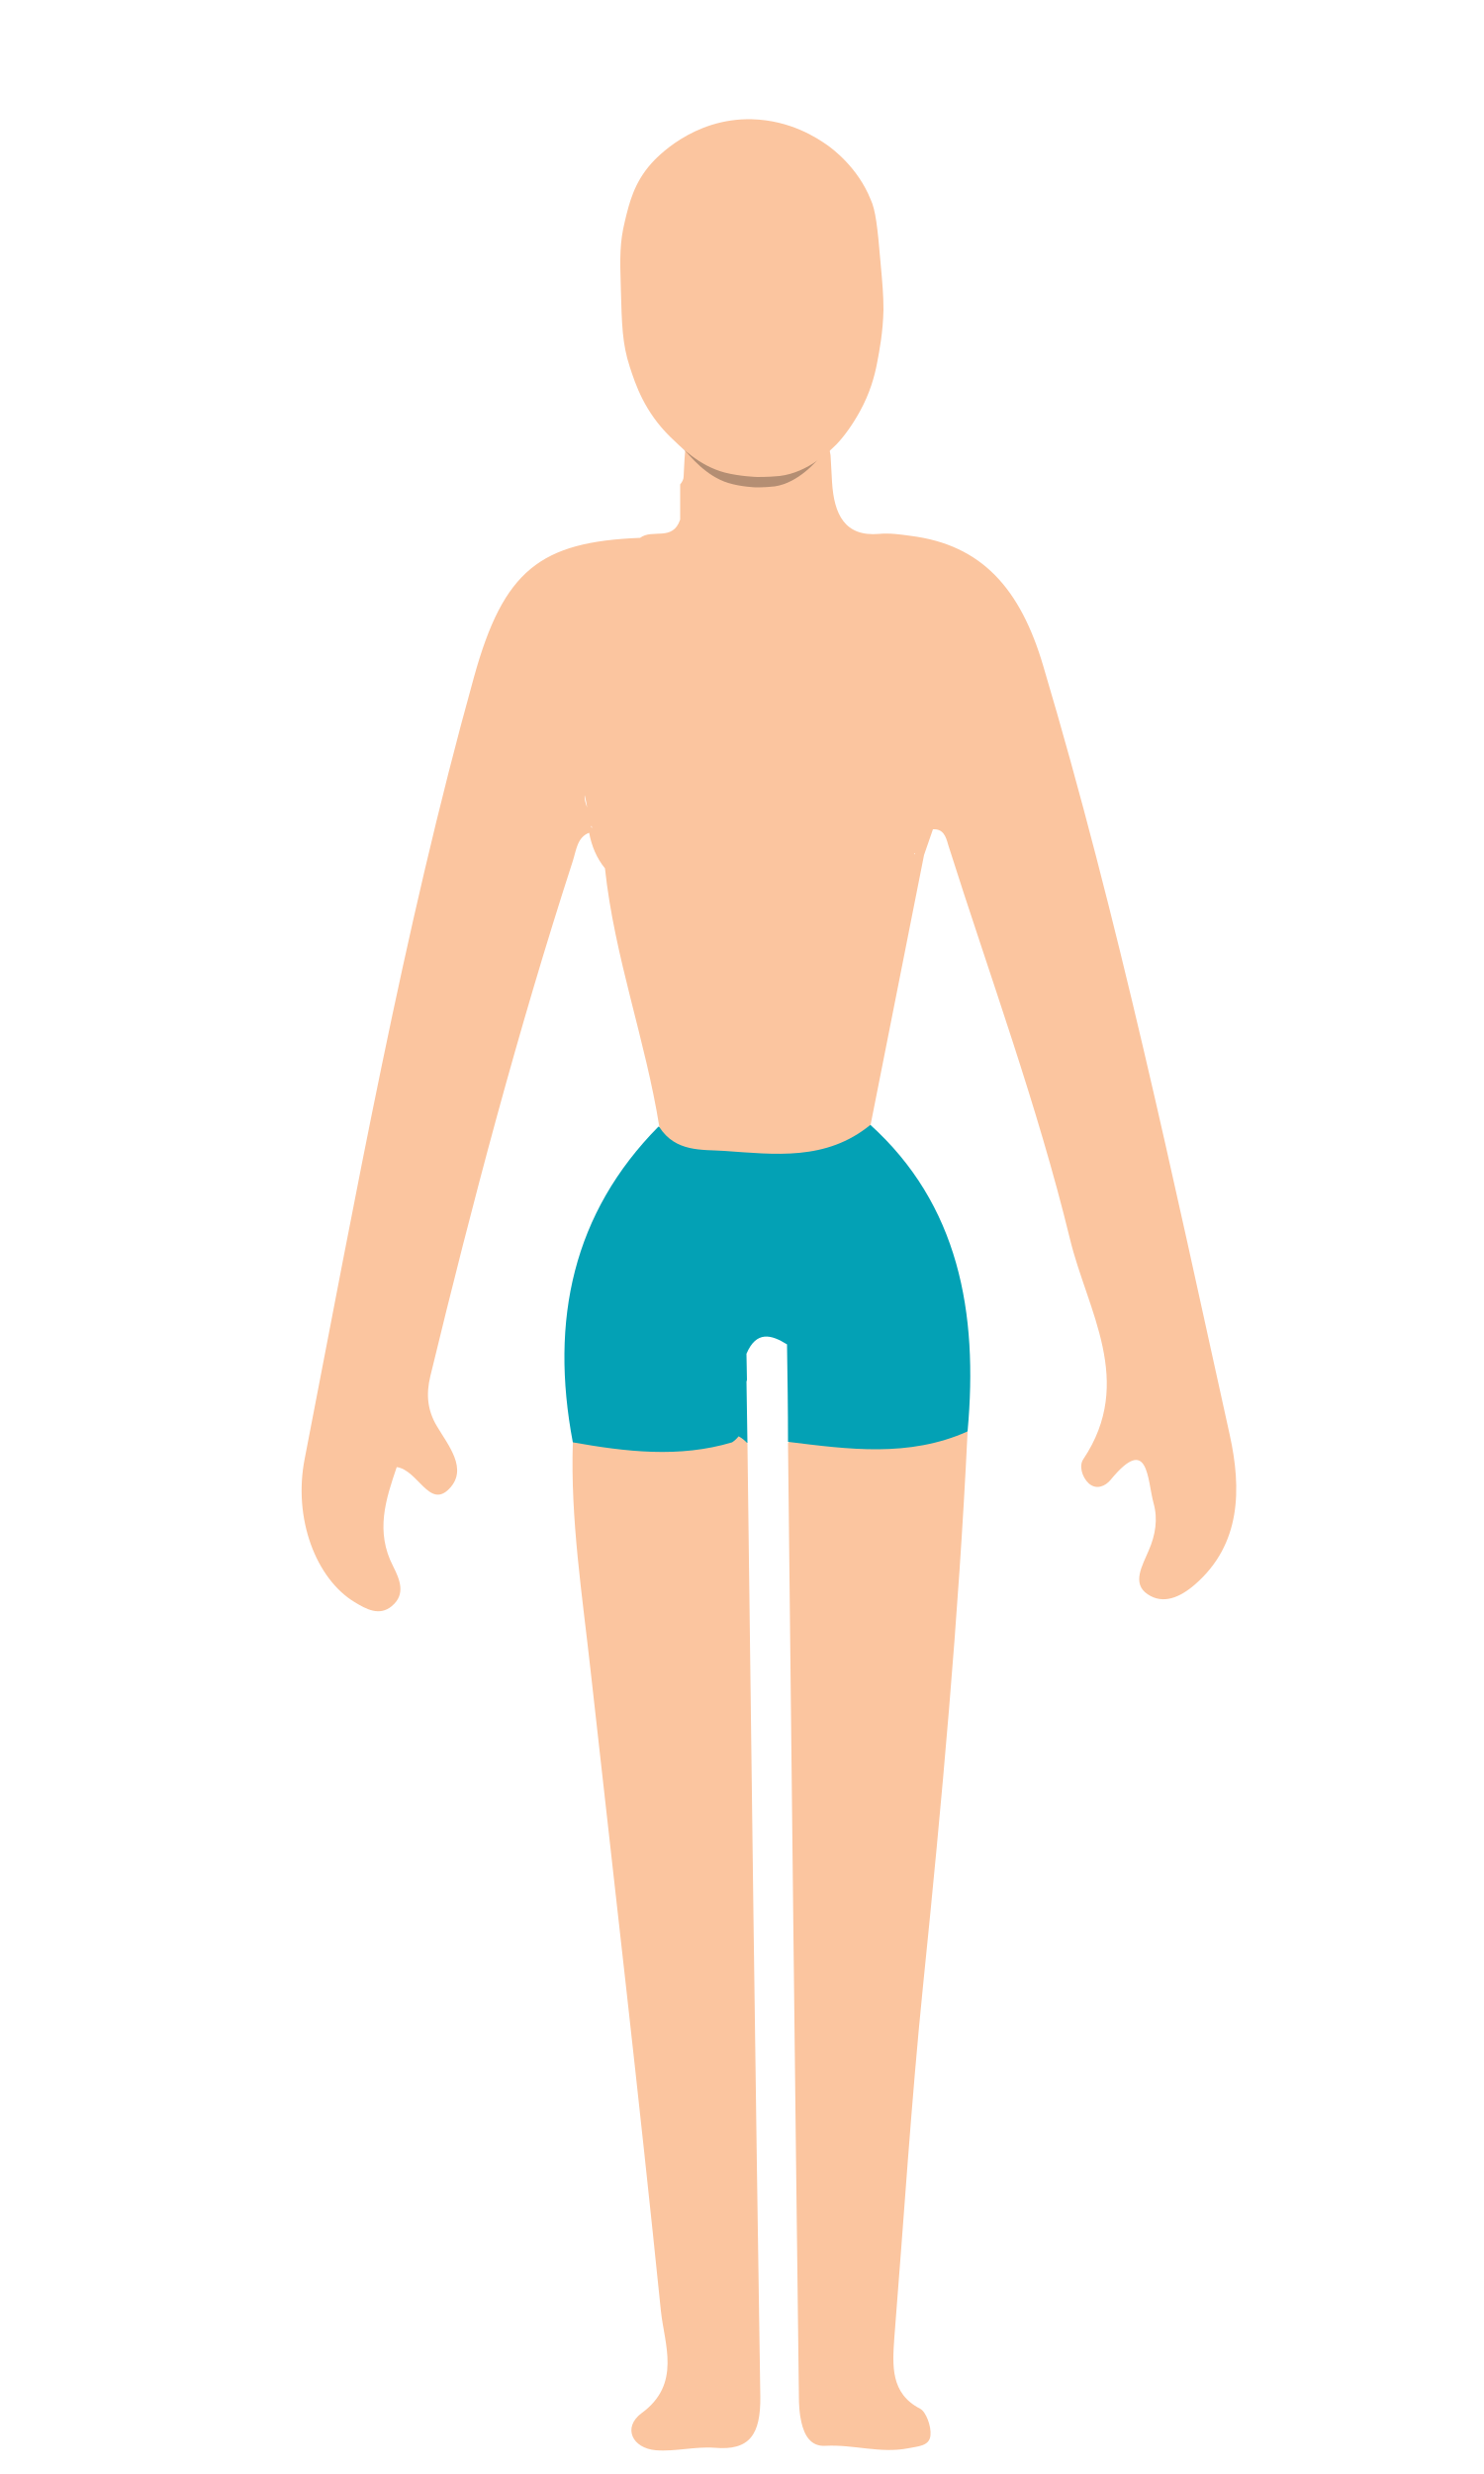
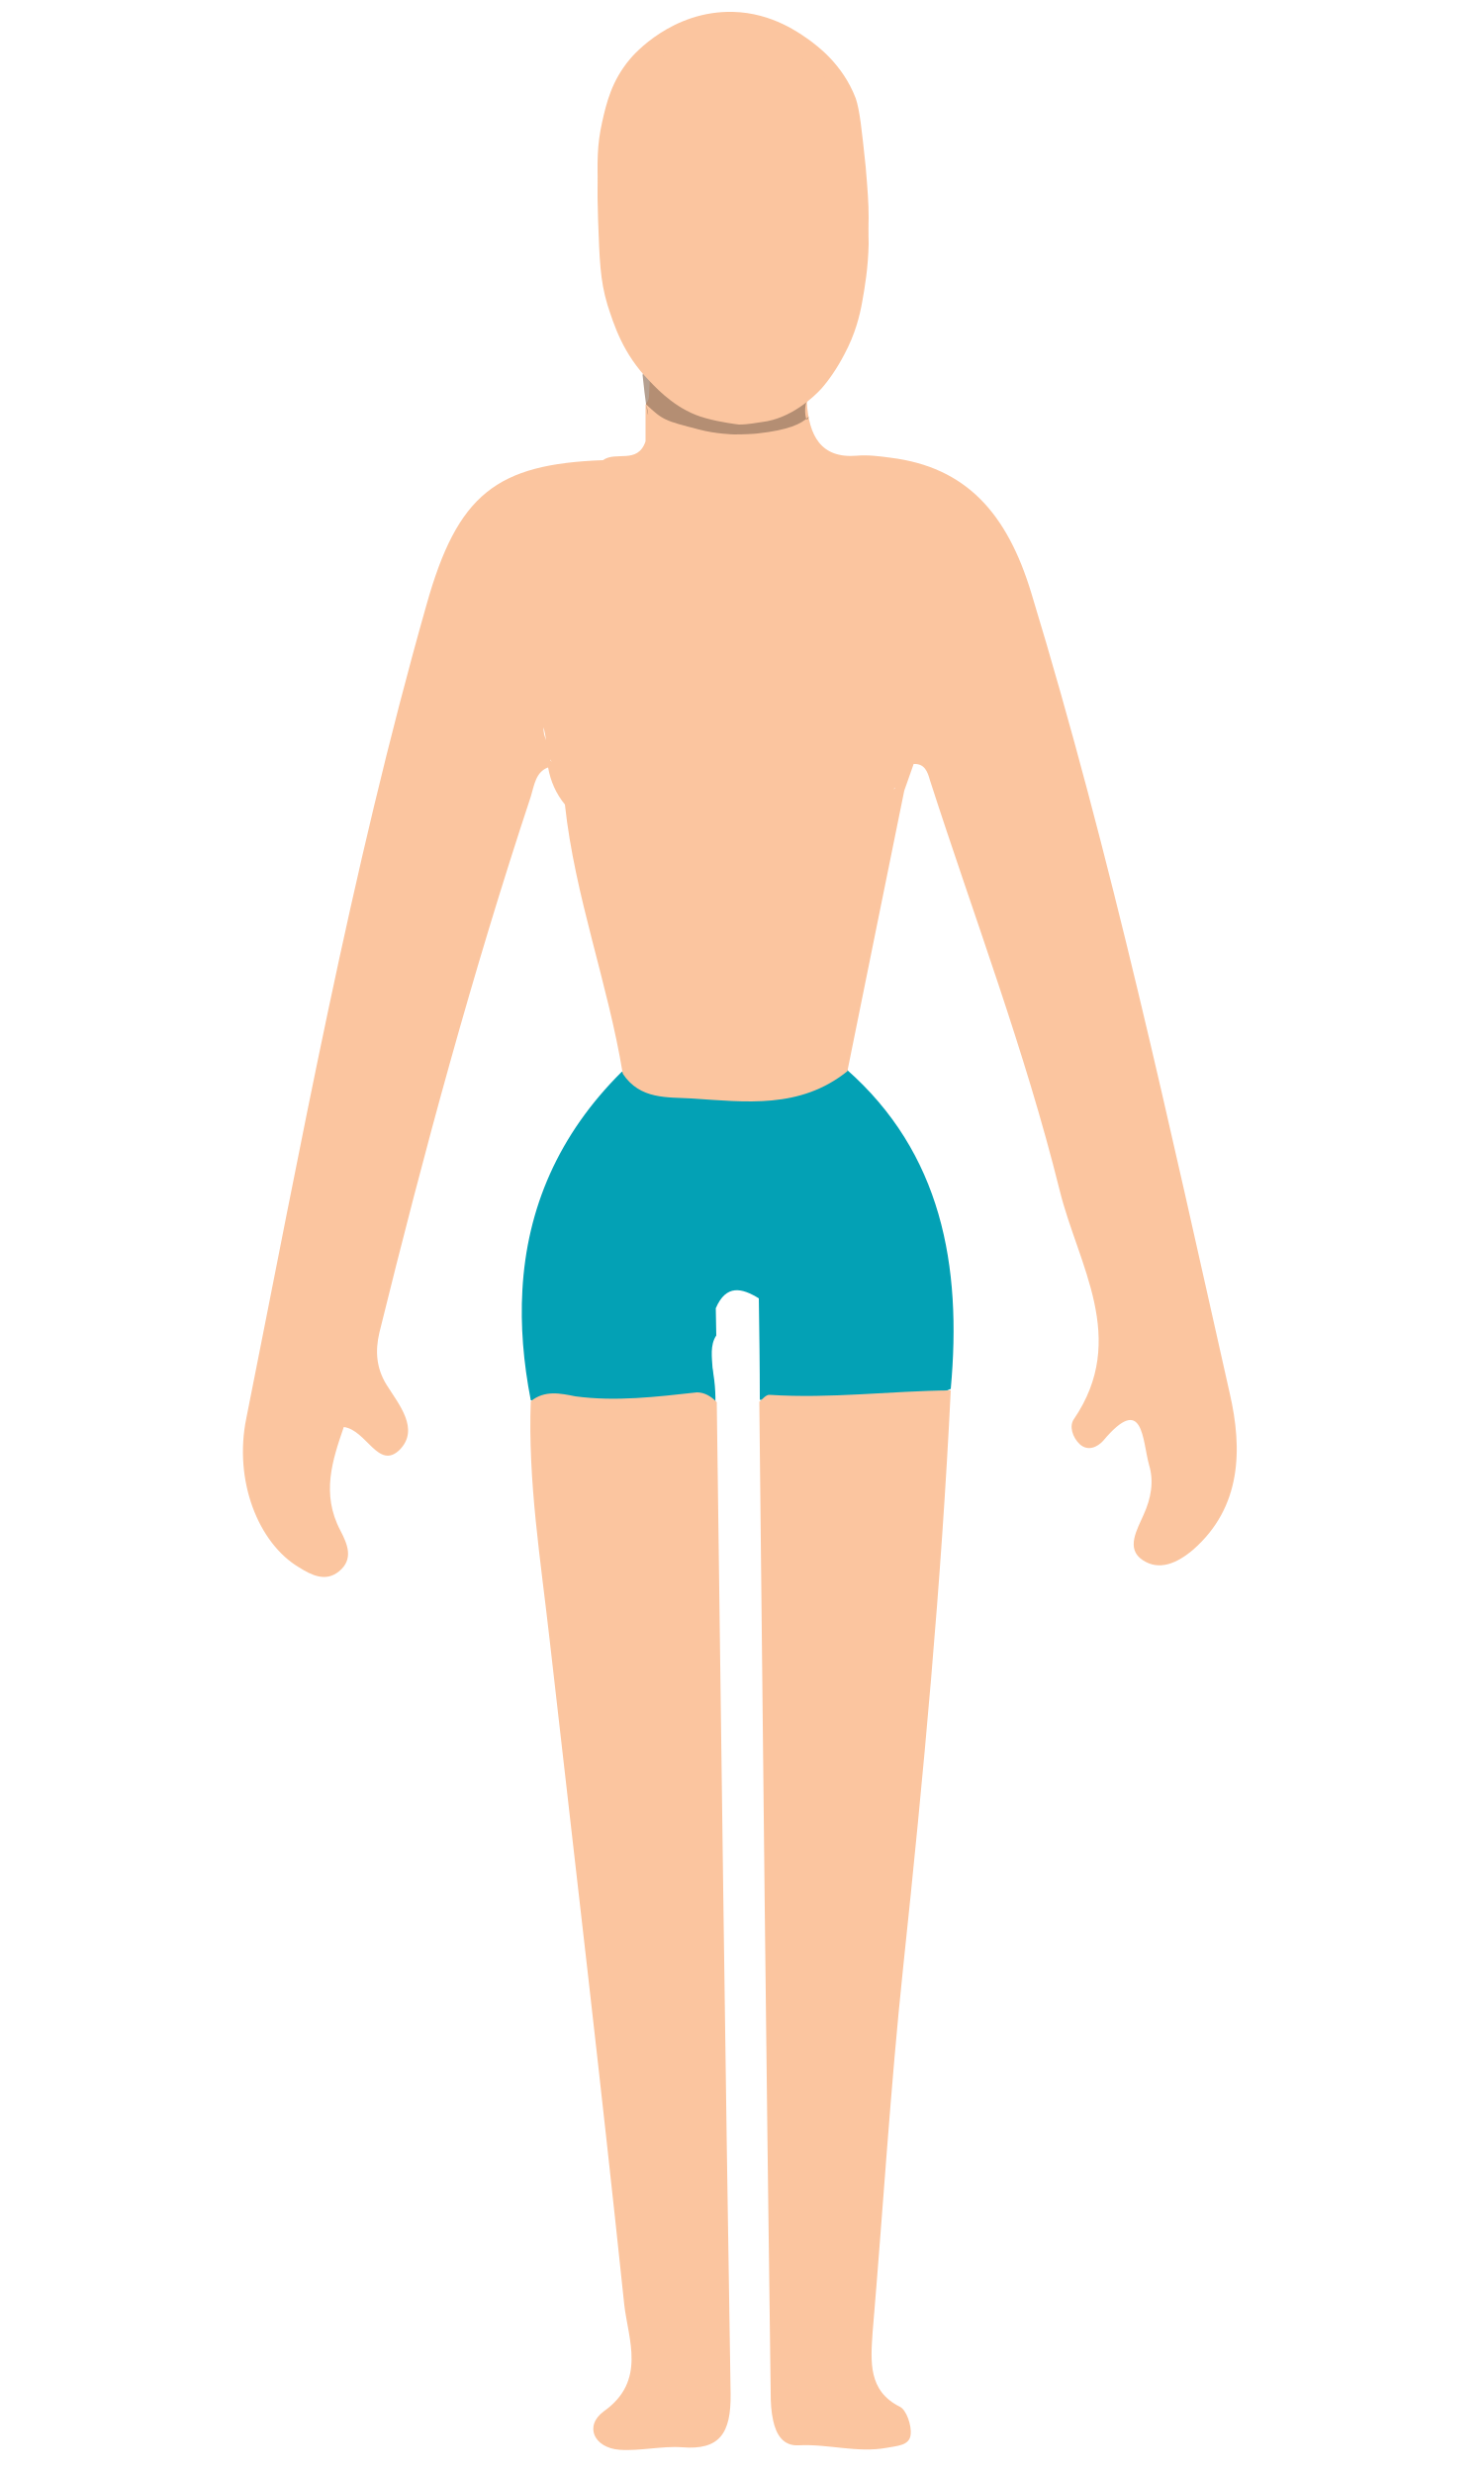
<svg xmlns="http://www.w3.org/2000/svg" version="1.1" id="Layer_1" x="0px" y="0px" viewBox="0 0 300 500" style="enable-background:new 0 0 300 500;" xml:space="preserve">
  <style type="text/css">
	.st0{fill:#03A1B5;}
- 	.st1{fill:#FBC59F;}
- 	.st2{fill:#FAD2B4;}
- 	.st3{opacity:0.68;fill:#92745E;}
+ 	.st1{fill:#FAD2B4;}
+ 	.st2{fill:#FBC59F;}
+ 	.st3{opacity:0.68;fill:#92745E;enable-background:new    ;}
</style>
-   <path class="st0" d="M147.9,291.5c2.8-3.7-0.1-9.1,3-12.6c0.1,4.2,0.1,8.5,0.2,12.7C150.1,291.6,149,291.6,147.9,291.5z" />
+   <path class="st0" d="M171.1,216.1c-15.1,4.5-30.2,4.6-45.4,0.5c-12.8,12.7-19.2,27.6-20.1,44.2c-0.4,7.1,0.2,14.5,1.7,22.2  c11.4,2,22.9,3.3,34.3,0c4.9-3.2,0.6-9.2,3.2-13.1c0-1.9-0.1-3.7-0.1-5.5l0,0c2.1-4.9,5.3-4.1,8.7-2l0,0c0.1,6.9,0.2,13.6,0.2,20.5  c13,1.6,26,3.3,38.6-2.2C194.5,255.7,190.3,233,171.1,216.1z" />
  <g>
-     <path class="st1" d="M195.6,289.4c-1.8,37.4-5.2,74.7-9,111.9c-2.4,23.6-3.9,47.4-5.8,71.1c-0.4,5.7-0.8,11.3,5.2,14.4   c1.2,0.6,2.3,3.6,2.1,5.4c-0.2,2.2-2.6,2.2-4.5,2.6c-5.6,1.1-11.1-0.8-16.7-0.5c-3,0.2-4.3-2.1-4.9-4.8c-0.4-1.7-0.5-3.5-0.5-5.3   c-0.8-64.2-1.5-128.4-2.2-192.6c0.6-0.5,1.3-1.4,2-1.3C172.8,291.1,184.2,289.5,195.6,289.4z" />
-     <path class="st1" d="M151.1,291.7c0.8,64.2,1.6,128.4,2.6,192.6c0.1,7.8-2.2,11-9.2,10.4c-3.9-0.3-8,0.8-11.9,0.5   c-4.8-0.4-6.8-4.6-2.9-7.5c8.1-5.9,4.6-13.9,3.9-20.7c-4.4-43.1-9.4-86.2-14.2-129.3c-1.7-15.4-4.1-30.7-3.6-46.2   c2.6-2.2,5.6-1.5,8.5-1c7.7,1.1,15.4,0.1,23.1-0.8C148.8,289.8,150.1,290.6,151.1,291.7z" />
-     <path class="st0" d="M175.8,227.2c-14.2,4.3-28.4,4.4-42.7,0.5c-17.2,17.4-22,39-17.3,63.8c10.7,1.9,21.5,3.2,32.2,0   c4.6-3.1,0.6-8.8,3-12.6c0-1.8-0.1-3.6-0.1-5.3c0,0,0,0,0,0c2-4.7,5-3.9,8.2-1.9h0c0.1,6.6,0.2,13.1,0.2,19.7   c12.2,1.5,24.4,3.2,36.3-2.1C197.8,265.2,193.8,243.4,175.8,227.2z" />
-     <path class="st1" d="M248.6,290c-11.5-52.1-22.5-104.3-37.7-155.4c-4.6-15.6-12.4-24.5-26.8-26.3c-2.1-0.3-4.3-0.6-6.4-0.4   c-6.9,0.6-9.1-3.9-9.5-10.5c-0.1-1.8-0.2-3.6-0.3-5.4c-0.9-5.2-2.6-8.4-7.7-3.9c-3.8,3.3-7.9,4.1-12.7,1.6   c-8.7-4.6-8.8-4.3-9.3,6.6c0,0.6-0.3,1.1-0.7,1.6c0,2.4,0,4.8,0,7.1c-1.5,4.5-5.6,1.8-8.1,3.7c-20.2,0.8-27.6,6.5-33.6,28.2   c-14.4,51.8-23.9,104.9-34.2,157.9c-2.4,12.1,2.3,24.3,10.1,29c2.3,1.4,5,2.9,7.5,0.8c2.9-2.4,1.6-5.4,0.3-8   c-3.7-7.1-1.5-13.6,0.7-20.1c4.3,0.6,6.6,8.5,10.6,4.4c3.9-4-0.2-8.8-2.5-12.7c-1.9-3.2-2.2-6.4-1.3-10.1   c8.5-35.1,17.7-69.9,28.8-104.1c0.7-2.2,0.9-4.8,3.3-5.7c0.5,2.7,1.5,5.1,3.2,7.2c0,0,0,0,0,0c0,0,0,0,0,0   c1.9,17.9,8.2,34.7,11,52.3c3.3,5.1,8.6,4.5,13.1,4.8c10.2,0.7,20.6,2.1,29.6-5.3c3.6-18.2,7.2-36.4,10.8-54.5l0,0   c0.6-1.7,1.2-3.5,1.8-5.2c0,0,0,0,0,0c0,0,0,0,0,0c2.1-0.1,2.6,1.4,3.1,3.2c8.4,26.5,18,52.5,24.6,79.6   c3.5,14.5,13.2,28.8,2.7,44.5c-0.9,1.3-0.3,3.6,1.1,4.9c1.6,1.4,3.4,0.5,4.4-0.7c7.7-9.4,7.4-0.1,8.7,4.7c0.9,3.2,0.4,6.4-1,9.6   c-1.2,2.9-3.5,6.6-0.2,8.8c3.1,2.1,6.5,0.7,9.6-2C250.9,312.1,251,300.9,248.6,290z M119.7,167.4c-0.1-0.1-0.1-0.2-0.2-0.3   c0-0.1,0-0.1,0.1-0.2C119.6,167.1,119.7,167.3,119.7,167.4z M118.2,160.7c0.2,0.9,0.4,1.7,0.5,2.5   C118.4,162.4,118.1,161.6,118.2,160.7z M184.8,172.7C184.8,172.7,184.8,172.7,184.8,172.7c0-0.1,0.1-0.2,0.2-0.3c0,0.1,0,0.1,0,0.2   C184.9,172.6,184.9,172.6,184.8,172.7z" />
-     <path class="st2" d="M139.6,78.6" />
-     <path class="st3" d="M167.9,89.4L167.9,89.4c-0.5,0.9-1.1,1.7-1.6,2.4c-1.2,1.4-4.9,5.8-9.7,6.5c-0.8,0.1-2.2,0.2-3.8,0.2   c0,0-3-0.1-5.6-0.9c-4.5-1.4-7.6-5.3-9.3-7.2c-0.1-0.2-0.3-0.3-0.4-0.5c0.3-0.7,0.6-1.5,0.8-2.5c0.2-0.9,0.4-2.2,0.5-3.8   c1.6,1.2,6.8,4.7,14.3,4.4c7.3-0.3,12.1-4.1,13.7-5.4C167,85.3,167.5,87.6,167.9,89.4z" />
-     <path class="st1" d="M178,53c0.4,4.4,0.6,6.7,0.6,9.6c-0.1,4.5-0.8,8.2-1.3,10.8c-0.5,2.6-1.4,6-3.5,9.8c-1.5,2.7-3.1,4.9-4.6,6.5   c-1.4,1.4-5.8,5.8-11.6,6.5c-0.9,0.1-2.6,0.2-4.5,0.2c0,0-3.5-0.1-6.6-0.9c-5.3-1.4-9-5.3-11-7.2c-5.2-5.1-7-10.5-8.2-14.2   c-1.5-4.6-1.6-8.4-1.8-16c-0.2-6.1-0.2-9.2,0.8-13.3c0.9-3.8,1.9-7.9,5.4-11.8c0.8-0.9,8.3-9.2,20.3-8.9c7.8,0.2,13.2,3.8,15.2,5.2   c1,0.7,6.2,4.5,8.8,11C177,42.4,177.4,45.9,178,53z" />
+     <path class="st0" d="M143.6,289c-0.4,0.1-1-1.1-1.1-1.6c-1-2.9,0.4-9.8,1.1-12.8c1,4.1,1.1,7.3,1,9.7   C144.5,285.2,144.4,288.9,143.6,289z" />
+     <path class="st1" d="M144.6,61.5" />
+     <g>
+       <path class="st2" d="M192.2,281c-1.9,38.9-5.5,77.7-9.6,116.4c-2.6,24.6-4.1,49.3-6.2,74c-0.4,5.9-0.9,11.8,5.5,15    c1.3,0.6,2.4,3.7,2.2,5.6c-0.2,2.3-2.8,2.3-4.8,2.7c-6,1.1-11.8-0.8-17.8-0.5c-3.2,0.2-4.6-2.2-5.2-5c-0.4-1.8-0.5-3.6-0.5-5.5    c-0.9-66.8-1.6-133.6-2.3-200.4c0.6-0.5,1.4-1.5,2.1-1.4C168,282.7,180.1,281.1,192.2,281z" />
+       <path class="st2" d="M144.9,283.4c0.9,66.8,1.7,133.6,2.8,200.4c0.1,8.1-2.3,11.4-9.8,10.8c-4.1-0.3-8.5,0.8-12.7,0.5    c-5.1-0.4-7.2-4.8-3.1-7.8c8.6-6.1,4.9-14.5,4.1-21.5c-4.7-44.8-10-89.7-15.1-134.5c-1.8-16-4.4-31.9-3.8-48.1c2.8-2.3,6-1.6,9-1    c8.2,1.1,16.4,0.1,24.6-0.8C142.4,281.4,143.8,282.2,144.9,283.4z" />
+       <path class="st2" d="M248.6,281.6c-12.2-54.2-23.9-108.5-40.1-161.7c-4.9-16.2-13.2-25.5-28.5-27.4c-2.2-0.3-4.6-0.6-6.8-0.4    c-7.3,0.6-9.7-4.1-10.1-10.9c-0.1-1.9-0.2-3.7-0.3-5.6c-1-5.4-2.8-8.7-8.2-4.1c-4,3.4-8.4,4.3-13.5,1.7c-9.3-4.8-9.4-4.5-9.9,6.9    c0,0.6-0.3,1.1-0.7,1.7c0,2.5,0,5,0,7.4c-1.6,4.7-6,1.9-8.6,3.8c-21.5,0.8-29.4,6.8-35.7,29.3c-15.3,53.9-25.4,109.2-36.4,164.3    c-2.6,12.6,2.4,25.3,10.7,30.2c2.4,1.5,5.3,3,8,0.8c3.1-2.5,1.7-5.6,0.3-8.3c-3.9-7.4-1.6-14.2,0.7-20.9c4.6,0.6,7,8.8,11.3,4.6    c4.1-4.2-0.2-9.2-2.7-13.2c-2-3.3-2.3-6.7-1.4-10.5c9-36.5,18.8-72.7,30.6-108.3c0.7-2.3,1-5,3.5-5.9c0.5,2.8,1.6,5.3,3.4,7.5l0,0    l0,0c2,18.6,8.7,36.1,11.7,54.4c3.5,5.3,9.1,4.7,13.9,5c10.9,0.7,21.9,2.2,31.5-5.5c3.8-18.9,7.7-37.9,11.5-56.7l0,0    c0.6-1.8,1.3-3.6,1.9-5.4l0,0l0,0c2.2-0.1,2.8,1.5,3.3,3.3c8.9,27.6,19.2,54.6,26.2,82.8c3.7,15.1,14,30,2.9,46.3    c-1,1.4-0.3,3.7,1.2,5.1c1.7,1.5,3.6,0.5,4.7-0.7c8.2-9.8,7.9-0.1,9.3,4.9c1,3.3,0.4,6.7-1.1,10c-1.3,3-3.7,6.9-0.2,9.2    c3.3,2.2,6.9,0.7,10.2-2.1C251,304.6,251.2,292.9,248.6,281.6z M111.5,154c-0.1-0.1-0.1-0.2-0.2-0.3c0-0.1,0-0.1,0.1-0.2    C111.3,153.7,111.5,153.9,111.5,154z M109.9,147c0.2,0.9,0.4,1.8,0.5,2.6C110.1,148.8,109.8,148,109.9,147z M180.7,159.5    L180.7,159.5c0-0.1,0.1-0.2,0.2-0.3c0,0.1,0,0.1,0,0.2C180.8,159.4,180.8,159.4,180.7,159.5z" />
+       <path class="st2" d="M175,33.7c0.4,4.8,0.6,7.2,0.6,10.4c-0.1,4.9-0.8,8.9-1.3,11.7c-0.5,2.8-1.4,6.5-3.6,10.6    c-1.5,2.9-3.2,5.3-4.7,7c-1.4,1.5-6,6.3-12,7c-0.9,0.1-2.7,0.2-4.6,0.2c0,0-3.6-0.1-6.8-1c-5.5-1.5-9.3-5.7-11.3-7.8    c-5.4-5.5-7.2-11.3-8.5-15.3c-1.5-5-1.6-9.1-1.9-17.3c-0.2-6.6-0.2-9.9,0.8-14.4c0.9-4.1,2-8.5,5.6-12.8c0.8-1,8.6-9.9,20.9-9.6    c8,0.2,13.6,4.4,15.7,5.9c1,0.8,6.4,4.5,9.1,11.6C173.8,22.3,174.2,26.1,175,33.7z" />
+       <path class="st3" d="M163.1,81.2L163.1,81.2c-0.7,1-0.2,5.1,0.4,3c-1.5,1.5-4.1,2.7-10.3,3.4c-0.9,0.1-2.8,0.2-4.8,0.2    c0,0-3.8-0.1-7.1-1c-7-1.8-7.3-1.9-10.7-5.1c-0.2-0.2,0.2,0.2,0,0c0.8,2.6,0.4,4.7-0.7-5.9c0.3-1,0.6-2.4,0.6-4.1    c2.1,1.3,8.8,5.1,18.3,4.8c9.3-0.3,15.6-4.4,17.5-5.8C166.6,73.6,162.6,79.3,163.1,81.2z" />
+     </g>
+     <path class="st2" d="M175,38.9c0.4,4.8,0.6,7.2,0.6,10.4c-0.1,4.9-0.8,8.9-1.3,11.7c-0.5,2.8-1.4,6.5-3.6,10.6   c-1.5,2.9-3.2,5.3-4.7,7c-1.4,1.5-6,6-12,6.7c-0.9,0.1-2.7,0.5-4.6,0.5c0,0-3.6-0.4-6.8-1.3c-5.5-1.5-9.3-5.4-11.3-7.5   c-5.4-5.5-7.2-11.4-8.5-15.4c-1.5-5-1.6-9.1-1.9-17.3c-0.2-6.6-0.2-9.9,0.8-14.4c0.9-4.1,2-8.5,5.6-12.8c0.8-1,8.6-9.9,20.9-9.6   c8,0.2,13.6,4.1,15.7,5.6c1,0.8,6.4,4.9,9.1,11.9C174,27.4,174.3,31.2,175,38.9z" />
+     <path class="st0" d="M204.2,243.1" />
  </g>
</svg>
